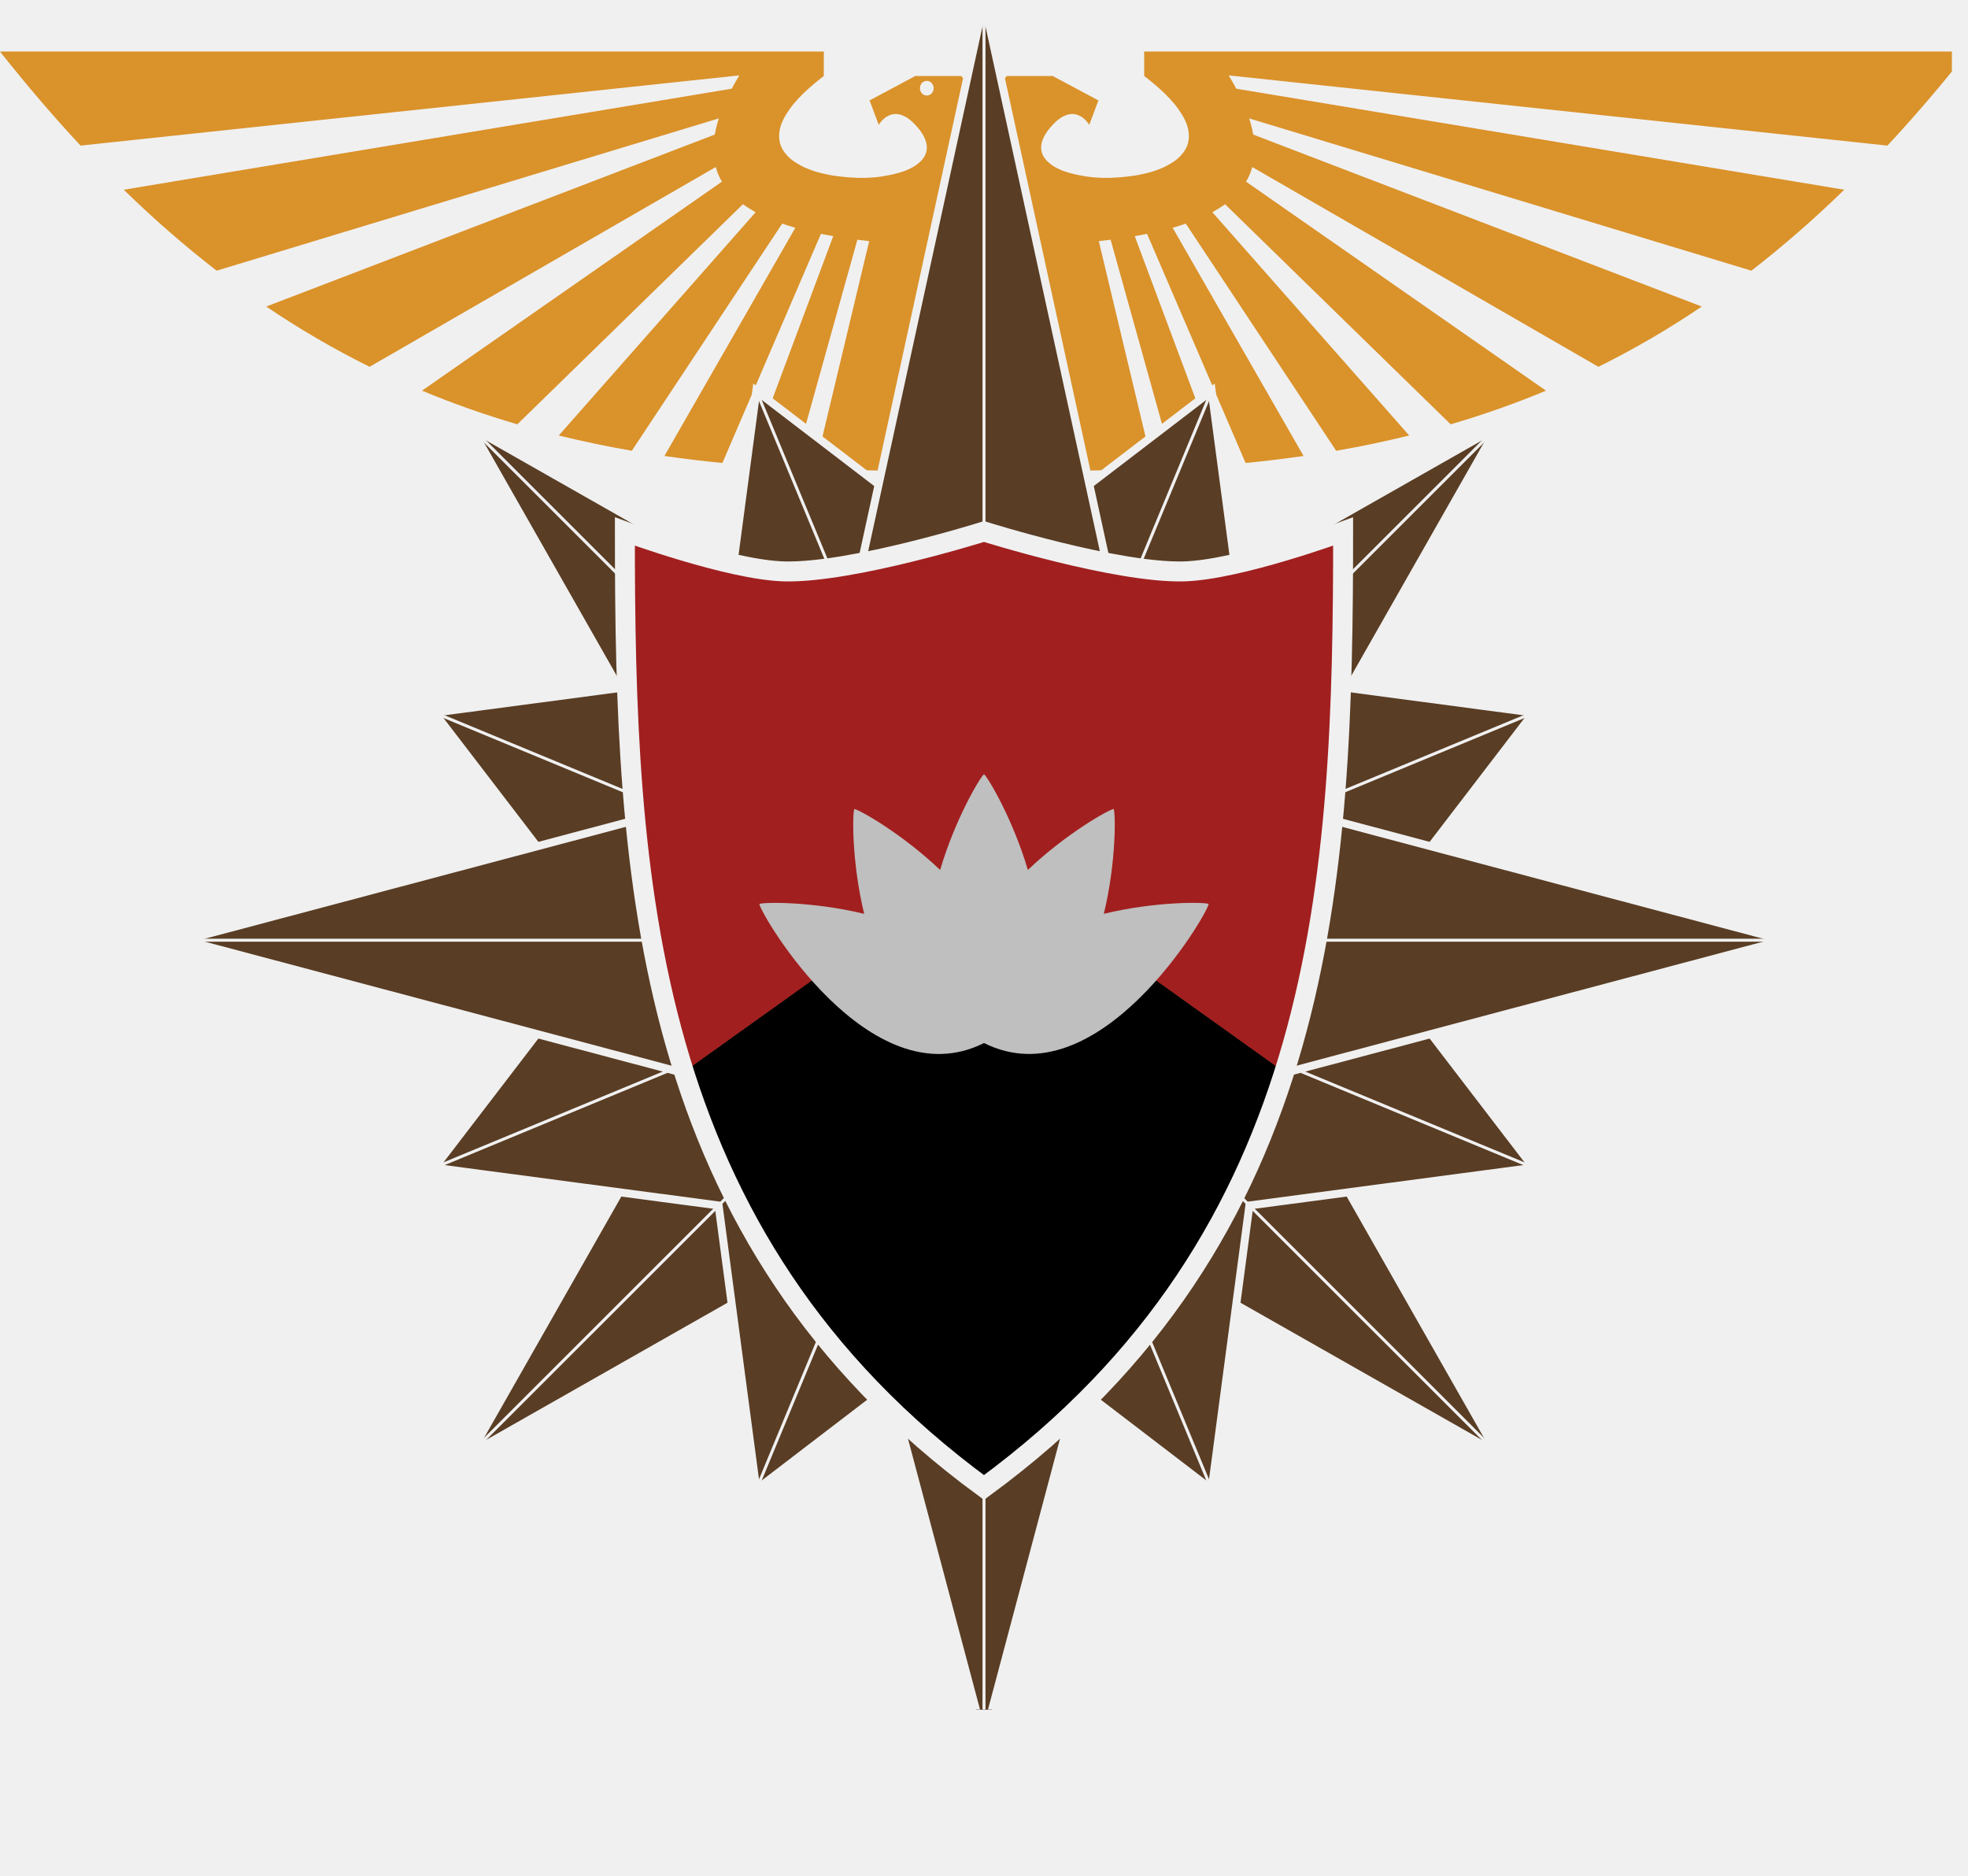
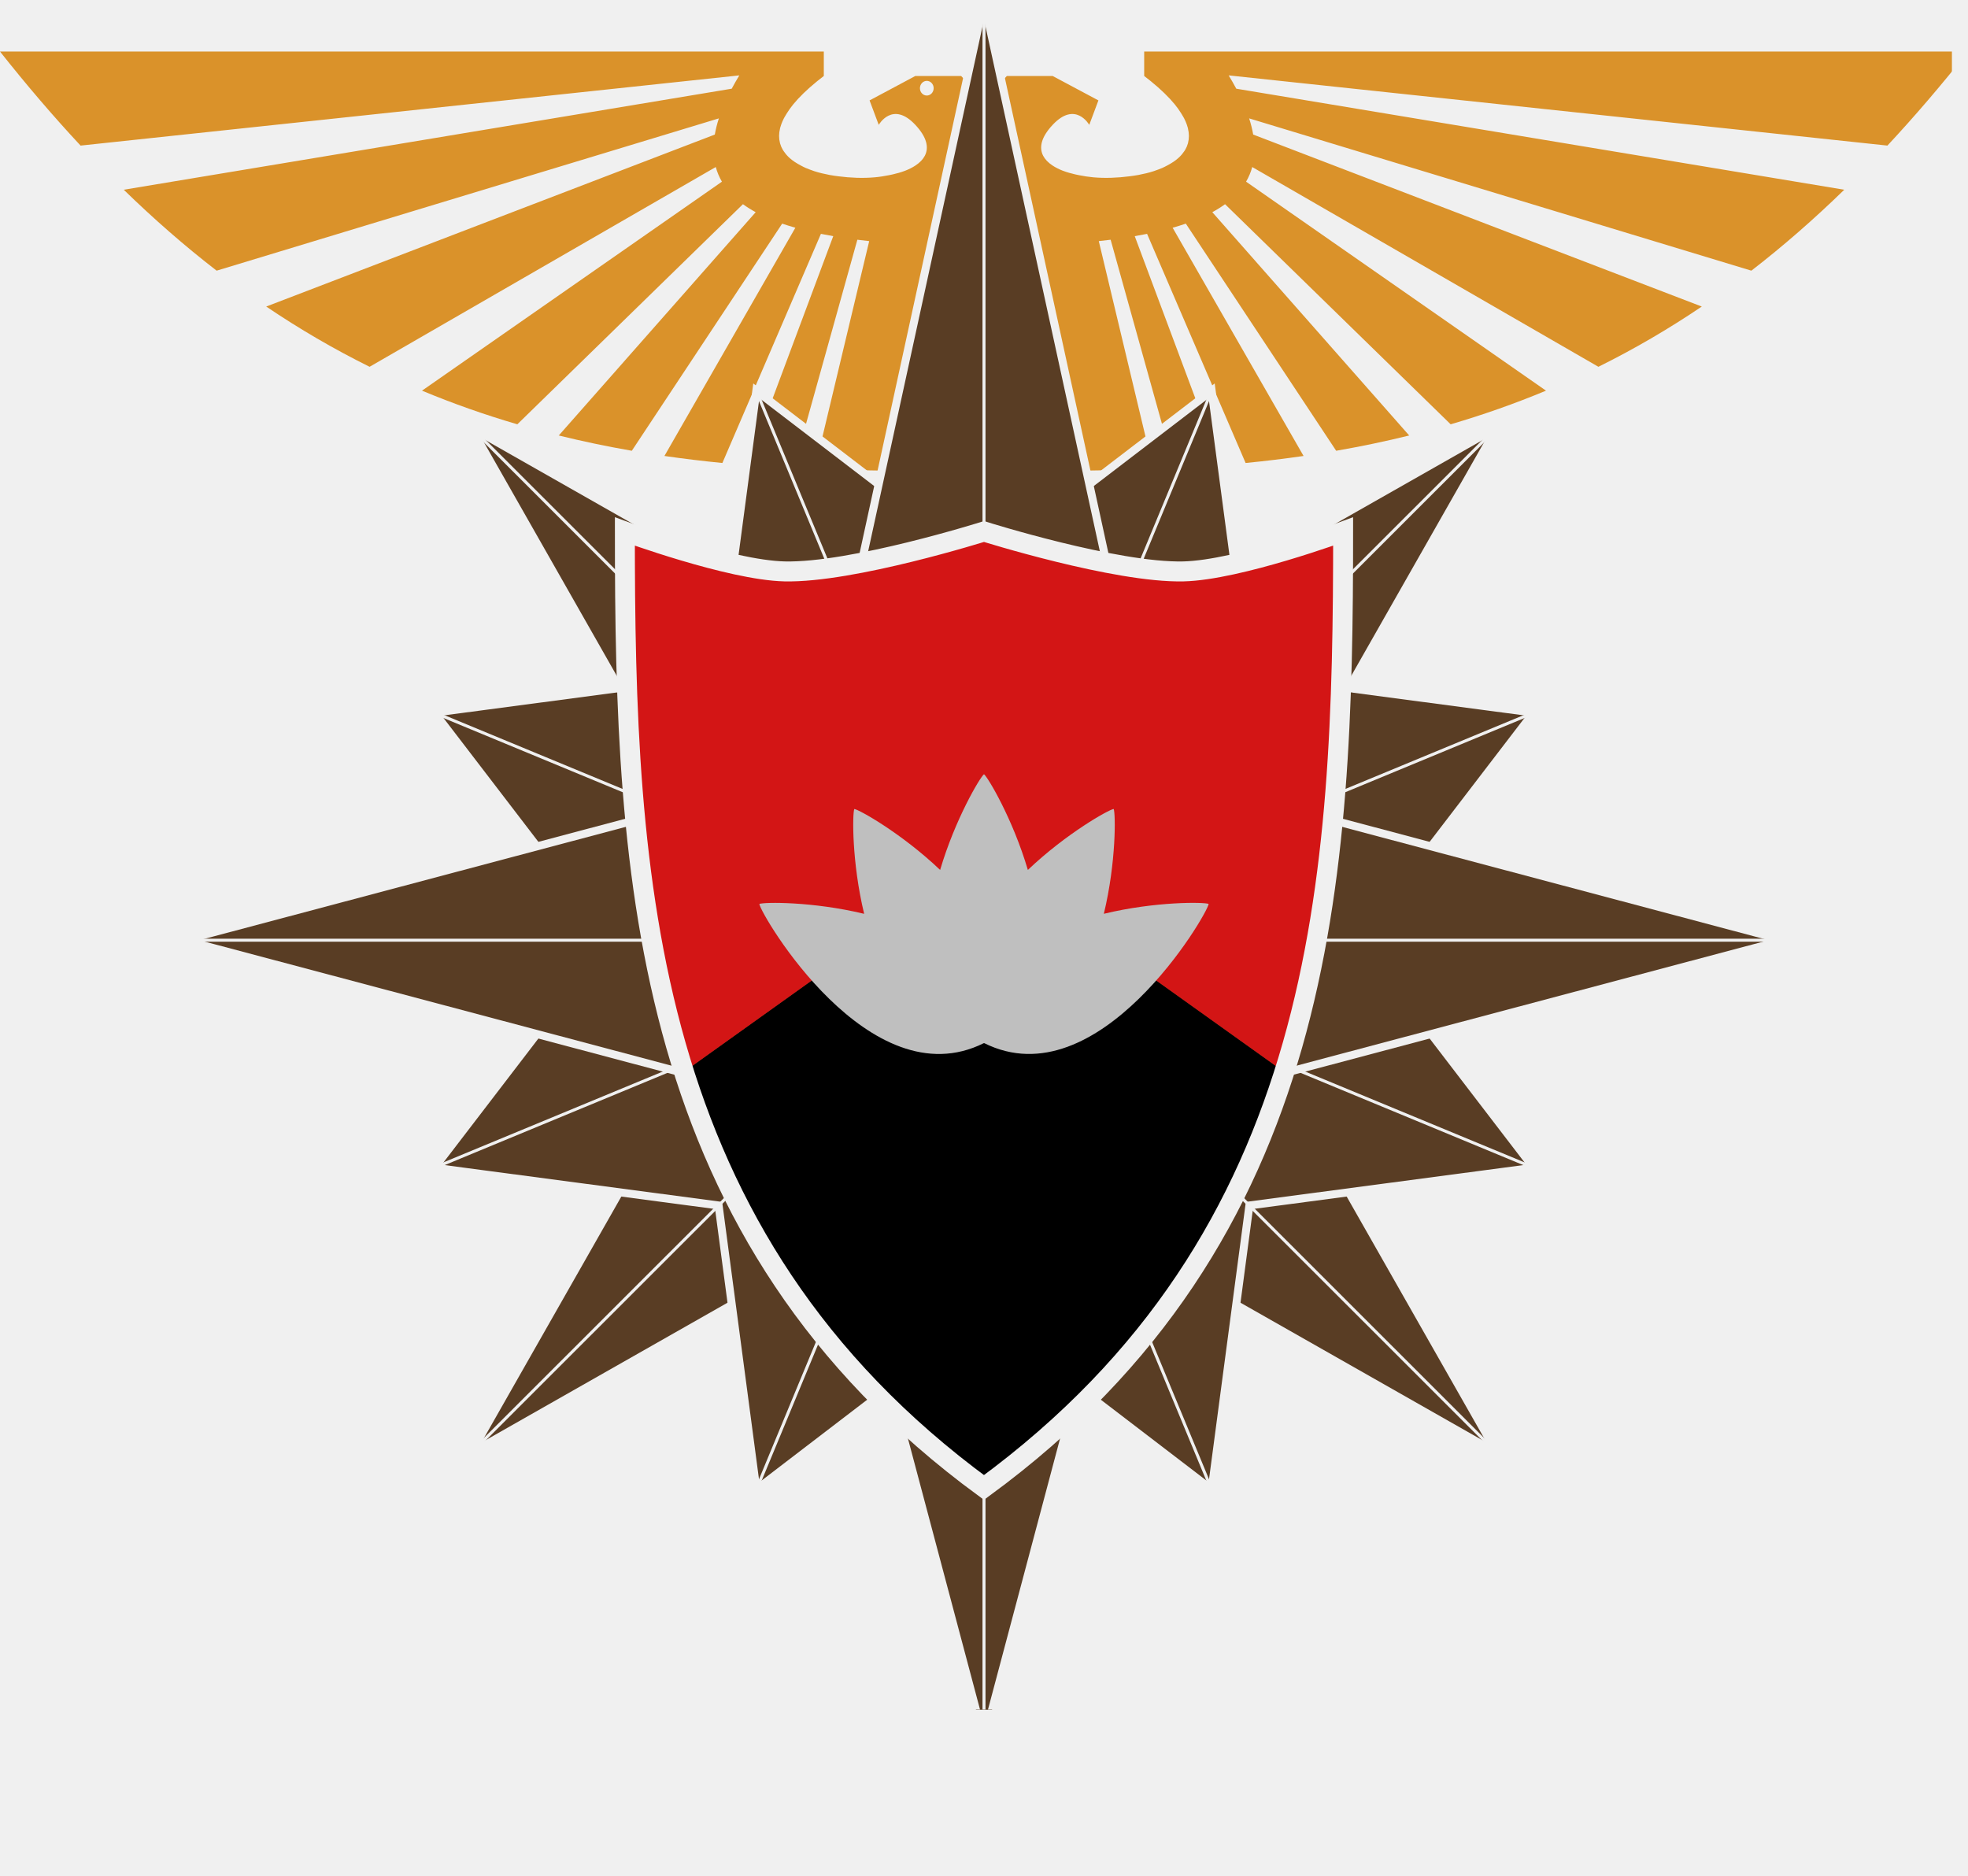
<svg xmlns="http://www.w3.org/2000/svg" width="493.193pt" height="470pt" viewBox="0 0 493.193 470" version="1.1" id="svg1" xml:space="preserve">
  <defs id="defs1">
    <rect x="692.121" y="359.586" width="39.84" height="124.953" id="rect119" />
    <rect x="0" y="909.339" width="608.112" height="156.978" id="rect72" />
    <rect x="283.864" y="783.578" width="263.066" height="100.617" id="rect71" />
    <filter height="1.065" y="-0.032" width="1.183" x="-0.091" id="filter113">
      <feTurbulence baseFrequency="0.05" numOctaves="3" type="fractalNoise" id="feTurbulence111" />
      <feDisplacementMap scale="35" result="result5" xChannelSelector="R" in="SourceGraphic" yChannelSelector="G" id="feDisplacementMap111" />
      <feComposite in="SourceGraphic" operator="in" result="fbSourceGraphic" id="feComposite111" />
      <feColorMatrix result="fbSourceGraphicAlpha" in="fbSourceGraphic" values="0 0 0 -1 0 0 0 0 -1 0 0 0 0 -1 0 0 0 0 1 0" id="feColorMatrix111" />
      <feGaussianBlur result="result6" stdDeviation="8" in="fbSourceGraphic" id="feGaussianBlur111" />
      <feComposite in2="result6" operator="atop" in="fbSourceGraphic" result="result8" id="feComposite112" />
      <feComposite in="result8" in2="fbSourceGraphicAlpha" operator="atop" result="result9" id="feComposite113" />
    </filter>
    <rect x="692.121" y="359.586" width="39.84" height="124.953" id="rect127" />
    <rect x="692.121" y="359.586" width="39.84" height="124.953" id="rect130" />
    <rect x="692.121" y="359.586" width="39.84" height="124.953" id="rect134" />
    <filter id="mask-powermask-path-effect20_inverse" style="color-interpolation-filters:sRGB" height="100" width="100" x="-50" y="-50">
      <feColorMatrix id="mask-powermask-path-effect20_primitive1" values="1" type="saturate" result="fbSourceGraphic" />
      <feColorMatrix id="mask-powermask-path-effect20_primitive2" values="-1 0 0 0 1 0 -1 0 0 1 0 0 -1 0 1 0 0 0 1 0 " in="fbSourceGraphic" />
    </filter>
    <filter id="mask-powermask-path-effect28_inverse" style="color-interpolation-filters:sRGB" height="100" width="100" x="-50" y="-50">
      <feColorMatrix id="mask-powermask-path-effect28_primitive1" values="1" type="saturate" result="fbSourceGraphic" />
      <feColorMatrix id="mask-powermask-path-effect28_primitive2" values="-1 0 0 0 1 0 -1 0 0 1 0 0 -1 0 1 0 0 0 1 0 " in="fbSourceGraphic" />
    </filter>
    <mask maskUnits="userSpaceOnUse" id="mask-powermask-path-effect34">
      <path id="mask-powermask-path-effect34_box" style="fill:#ffffff;fill-opacity:1" d="M 52.352,87.816 H 547.545 V 525.636 H 52.352 Z" />
      <g id="g34" style="stroke-width:1" transform="translate(53.35224,88.60307)">
        <path id="path29" style="display:inline;opacity:1;fill:#ffffff;fill-opacity:1;stroke:#000000;stroke-width:0.855;stroke-linecap:round;stroke-dasharray:none;stroke-opacity:1;paint-order:fill markers stroke" d="M 154.979,-99.317 123.718,-44.337 154.979,10.642 100,-20.619 45.021,10.642 76.282,-44.337 45.021,-99.317 100,-68.055 Z" transform="matrix(2.339611,0,0,2.338437,12.63612,339.2861)" />
        <path id="path30" style="display:inline;opacity:1;fill:#ffffff;fill-opacity:1;stroke:#000000;stroke-width:0.855;stroke-linecap:round;stroke-dasharray:none;stroke-opacity:1;paint-order:fill markers stroke" d="m 128.427,-72.764 30.447,4.04 -18.672,24.386 18.672,24.386 -30.447,4.04 -4.04,30.447 L 100,-4.136 75.614,14.536 71.573,-15.911 41.126,-19.951 59.799,-44.337 41.126,-68.724 l 30.447,-4.04 4.04,-30.447 24.386,18.672 24.386,-18.672 z" transform="matrix(2.339611,0,0,2.338437,12.63612,339.2861)" />
        <path id="path31" style="display:inline;opacity:1;fill:#ffffff;fill-opacity:1;stroke:#000000;stroke-width:0.321;stroke-linecap:butt;stroke-linejoin:miter;stroke-dasharray:none;stroke-opacity:1;paint-order:fill markers stroke" d="M 75.614,14.536 124.386,-103.211 m 34.487,34.487 -117.747,48.772 m 117.747,-1e-6 -117.747,-48.772 m 34.487,-34.487 48.772,117.747" transform="matrix(2.339611,0,0,2.338437,12.63612,339.2861)" />
        <path id="path32" style="display:inline;opacity:1;fill:#ffffff;fill-opacity:1;stroke:#000000;stroke-width:0.855;stroke-linecap:round;stroke-dasharray:none;stroke-opacity:1;paint-order:fill markers stroke" d="m 185.71,-44.337 -67.708,18.002 -18.002,67.708 -18.002,-67.708 -67.708,-18.002 67.708,-18.002 L 100,-145 118.002,-62.339 Z" transform="matrix(2.339611,0,0,2.338437,12.63612,339.2861)" />
        <path id="path33" style="display:inline;opacity:1;fill:#ffffff;fill-opacity:1;stroke:#000000;stroke-width:0.321;stroke-linecap:butt;stroke-linejoin:miter;stroke-dasharray:none;stroke-opacity:1;paint-order:fill markers stroke" d="M 154.979,-99.317 45.021,10.642 M 45.021,-99.317 154.979,10.642 M 100,41.372 100,-145 M 14.29,-44.337 H 185.71" transform="matrix(2.339611,0,0,2.338437,12.63612,339.2861)" />
        <path id="path34" style="display:inline;opacity:1;fill:#ffffff;fill-opacity:1;stroke:#000000;stroke-width:5;stroke-linecap:round;stroke-linejoin:miter;stroke-dasharray:none;stroke-dashoffset:0;stroke-opacity:1;paint-order:fill markers stroke" d="m 299.94,461.359 c -85.875,-62.975 -89.991,-152.697 -89.991,-239.566 0,0 26.26,9.673 40,10 16.992,0.404 50,-10 50,-10 0,0 33.008,10.404 50,10 13.74,-0.327 40,-10 40,-10 0,86.984 -3.868,176.396 -90.009,239.566 z" transform="translate(-53.35224,-88.60307)" />
      </g>
    </mask>
    <filter id="mask-powermask-path-effect34_inverse" style="color-interpolation-filters:sRGB" height="100" width="100" x="-50" y="-50">
      <feColorMatrix id="mask-powermask-path-effect34_primitive1" values="1" type="saturate" result="fbSourceGraphic" />
      <feColorMatrix id="mask-powermask-path-effect34_primitive2" values="-1 0 0 0 1 0 -1 0 0 1 0 0 -1 0 1 0 0 0 1 0 " in="fbSourceGraphic" />
    </filter>
  </defs>
  <g id="layer3" style="display:inline;opacity:1" transform="translate(-53.35224,-88.60307)" mask="url(#mask-powermask-path-effect34)">
    <path id="path5-4" style="display:inline;opacity:1;fill:#da922a;fill-opacity:1;stroke:none;stroke-width:3;stroke-linecap:butt;stroke-linejoin:miter;stroke-dasharray:none;stroke-opacity:1;paint-order:fill markers stroke" d="m 53.352,101.519 c 6.652,8.396 13.367,16.247 20.193,23.568 L 238.629,107.494 c -0.693,1.141 -1.325,2.252 -1.902,3.336 L 84.364,136.149 c 7.578,7.375 15.318,14.13 23.278,20.282 l 125.86,-38.162 c -0.455,1.409 -0.791,2.76 -1.013,4.052 L 120.067,165.421 c 8.353,5.64 16.968,10.665 25.909,15.096 l 86.753,-50.059 c 0.355,1.304 0.871,2.527 1.541,3.673 l -75.162,52.368 c 7.704,3.211 15.655,6.018 23.89,8.432 l 56.541,-55.158 c 0.976,0.711 2.042,1.378 3.191,2.003 L 193.387,197.733 c 5.95,1.467 12.046,2.741 18.303,3.829 L 249.37,144.642 c 1.06,0.364 2.162,0.707 3.303,1.03 l -32.811,57.193 c 4.748,0.688 9.587,1.275 14.523,1.76 h 9.4e-4 L 259.079,147.206 c 1.008,0.203 2.039,0.393 3.091,0.574 l -21.448,57.409 c 3.786,0.302 7.628,0.545 11.529,0.734 l 15.961,-57.245 c 0.975,0.124 1.964,0.239 2.967,0.348 l -13.651,57.118 c 14.145,0.478 42.42,0.723 42.42,0.723 0,0 28.275,-0.245 42.42,-0.723 l -13.651,-57.118 c 1.003,-0.109 1.992,-0.224 2.967,-0.348 l 15.961,57.245 c 3.901,-0.189 7.743,-0.432 11.529,-0.734 l -21.448,-57.409 c 1.052,-0.181 2.083,-0.371 3.091,-0.574 l 24.693,57.419 h 9.4e-4 c 4.936,-0.485 9.775,-1.072 14.523,-1.76 L 347.223,145.672 c 1.141,-0.323 2.243,-0.666 3.303,-1.03 l 37.68,56.921 c 6.257,-1.088 12.354,-2.362 18.303,-3.829 l -49.342,-55.957 c 1.148,-0.625 2.214,-1.291 3.191,-2.003 l 56.541,55.158 c 8.235,-2.414 16.185,-5.221 23.89,-8.432 L 365.628,134.132 c 0.669,-1.146 1.186,-2.369 1.541,-3.673 l 86.753,50.059 c 8.941,-4.431 17.556,-9.456 25.909,-15.096 L 367.409,122.321 c -0.222,-1.292 -0.558,-2.643 -1.013,-4.052 l 125.86,38.162 c 7.96,-6.152 15.7,-12.907 23.278,-20.282 L 363.17,110.83 c -0.577,-1.083 -1.209,-2.194 -1.902,-3.336 l 165.084,17.592 c 6.826,-7.321 13.542,-15.172 20.193,-23.568 h -189.249 -14.819 -2.386 v 6.124 c 0.586,0.447 1.147,0.889 1.682,1.324 2.562,2.084 4.542,4.027 6.017,5.832 0.627,0.767 1.131,1.502 1.581,2.22 0.195,0.311 0.387,0.62 0.551,0.922 0.064,0.119 0.135,0.24 0.195,0.357 0.239,0.471 0.444,0.932 0.608,1.38 0.114,0.311 0.213,0.618 0.292,0.919 0.016,0.06 0.026,0.12 0.04,0.179 0.319,1.315 0.311,2.522 0.027,3.623 -0.014,0.054 -0.025,0.11 -0.04,0.163 -0.073,0.257 -0.163,0.51 -0.265,0.755 -0.02,0.048 -0.043,0.094 -0.064,0.142 -0.09,0.201 -0.19,0.397 -0.299,0.59 -0.035,0.062 -0.069,0.125 -0.106,0.187 -0.053,0.088 -0.116,0.171 -0.173,0.257 -0.161,0.244 -0.336,0.482 -0.528,0.712 -0.07,0.084 -0.14,0.169 -0.213,0.251 -0.235,0.262 -0.486,0.517 -0.758,0.761 -0.783,0.703 -1.741,1.311 -2.786,1.863 -0.395,0.208 -0.788,0.418 -1.213,0.605 -0.324,0.142 -0.668,0.268 -1.008,0.398 -0.374,0.143 -0.752,0.282 -1.144,0.411 -1.22,0.4 -2.536,0.703 -3.881,0.96 -0.72,0.137 -1.458,0.233 -2.199,0.33 -3.013,0.393 -6.138,0.518 -9.083,0.253 -1.22,-0.11 -2.381,-0.302 -3.508,-0.522 -0.309,-0.06 -0.616,-0.122 -0.916,-0.19 -1.102,-0.253 -2.16,-0.543 -3.105,-0.906 -0.021,-0.007 -0.045,-0.014 -0.066,-0.022 v 0.002 c -0.979,-0.381 -1.858,-0.822 -2.611,-1.321 -0.243,-0.161 -0.471,-0.331 -0.687,-0.504 -0.057,-0.046 -0.109,-0.095 -0.165,-0.142 -0.15,-0.127 -0.293,-0.257 -0.428,-0.391 -0.066,-0.065 -0.13,-0.131 -0.192,-0.197 -0.117,-0.126 -0.225,-0.255 -0.328,-0.386 -0.052,-0.067 -0.107,-0.133 -0.156,-0.201 -0.128,-0.179 -0.244,-0.362 -0.346,-0.551 -0.01,-0.018 -0.024,-0.035 -0.034,-0.054 -1.068,-2.044 -0.552,-4.639 2.369,-7.759 5.735,-6.125 9.175,0 9.175,0 l 2.295,-6.126 -11.47,-6.124 h -11.47 l -5.734,6.124 -5.734,-6.124 h -11.47 l -11.47,6.124 2.295,6.126 c 0,0 3.44,-6.125 9.175,0 2.921,3.12 3.437,5.715 2.369,7.759 -0.009,0.018 -0.023,0.035 -0.034,0.054 -0.102,0.189 -0.218,0.372 -0.346,0.551 -0.049,0.068 -0.104,0.134 -0.156,0.201 -0.103,0.131 -0.211,0.26 -0.328,0.386 -0.062,0.067 -0.126,0.132 -0.192,0.197 -0.135,0.134 -0.278,0.264 -0.428,0.391 -0.055,0.047 -0.107,0.096 -0.165,0.142 -0.216,0.173 -0.444,0.343 -0.687,0.504 -0.753,0.499 -1.632,0.94 -2.611,1.321 v -0.001 c -0.02,0.007 -0.045,0.014 -0.065,0.022 -0.945,0.364 -2.003,0.653 -3.105,0.906 -0.299,0.069 -0.607,0.13 -0.916,0.19 -1.127,0.22 -2.288,0.412 -3.508,0.522 -2.944,0.265 -6.07,0.14 -9.083,-0.253 -0.741,-0.097 -1.479,-0.193 -2.199,-0.33 -1.345,-0.257 -2.661,-0.56 -3.881,-0.96 -0.392,-0.128 -0.77,-0.268 -1.144,-0.411 -0.34,-0.13 -0.684,-0.256 -1.008,-0.398 -0.425,-0.187 -0.818,-0.396 -1.213,-0.605 -1.045,-0.552 -2.003,-1.16 -2.786,-1.863 -0.272,-0.244 -0.523,-0.498 -0.758,-0.761 -0.074,-0.083 -0.143,-0.167 -0.213,-0.251 -0.191,-0.231 -0.366,-0.468 -0.528,-0.712 -0.057,-0.086 -0.12,-0.169 -0.173,-0.257 -0.037,-0.061 -0.071,-0.124 -0.106,-0.187 -0.109,-0.193 -0.209,-0.389 -0.299,-0.59 -0.021,-0.047 -0.044,-0.094 -0.064,-0.142 -0.103,-0.245 -0.192,-0.498 -0.265,-0.755 -0.015,-0.054 -0.026,-0.109 -0.04,-0.163 -0.284,-1.101 -0.293,-2.308 0.027,-3.623 0.015,-0.06 0.024,-0.119 0.04,-0.179 0.079,-0.3 0.178,-0.607 0.292,-0.919 0.164,-0.448 0.369,-0.908 0.608,-1.38 0.059,-0.117 0.131,-0.238 0.195,-0.357 0.164,-0.302 0.356,-0.611 0.551,-0.922 0.45,-0.717 0.954,-1.453 1.581,-2.22 1.475,-1.805 3.454,-3.748 6.017,-5.832 0.535,-0.435 1.095,-0.877 1.682,-1.324 v -6.126 h -2.386 -14.819 z m 232.26,7.35 a 1.72,1.837 0 0 1 1.72,1.837 1.72,1.837 0 0 1 -1.72,1.837 1.72,1.837 0 0 1 -1.72,-1.837 1.72,1.837 0 0 1 1.72,-1.837 z" />
    <g id="g29-2" style="display:inline;opacity:1;fill:#593d24;fill-opacity:1;stroke:none;stroke-width:0.321;stroke-dasharray:none;stroke-opacity:1;paint-order:fill markers stroke" transform="matrix(2.339611,0,0,2.338437,65.98836,427.8892)">
      <path id="path20-2" style="fill:#593d24;fill-opacity:1;stroke:none;stroke-width:0.855;stroke-linecap:round;stroke-dasharray:none;stroke-opacity:1;paint-order:fill markers stroke" d="M 154.979,-99.317 123.718,-44.337 154.979,10.642 100,-20.619 45.021,10.642 76.282,-44.337 45.021,-99.317 100,-68.055 Z" />
      <path id="path21-1" style="fill:#593d24;fill-opacity:1;stroke:none;stroke-width:0.855;stroke-linecap:round;stroke-dasharray:none;stroke-opacity:1;paint-order:fill markers stroke" d="m 128.427,-72.764 30.447,4.04 -18.672,24.386 18.672,24.386 -30.447,4.04 -4.04,30.447 L 100,-4.136 75.614,14.536 71.573,-15.911 41.126,-19.951 59.799,-44.337 41.126,-68.724 l 30.447,-4.04 4.04,-30.447 24.386,18.672 24.386,-18.672 z" />
      <path id="path29-6" style="fill:#593d24;fill-opacity:1;stroke:none;stroke-width:0.321;stroke-linecap:butt;stroke-linejoin:miter;stroke-dasharray:none;stroke-opacity:1;paint-order:fill markers stroke" d="M 75.614,14.536 124.386,-103.211 m 34.487,34.487 -117.747,48.772 m 117.747,-1e-6 -117.747,-48.772 m 34.487,-34.487 48.772,117.747" />
      <path id="path19-8" style="display:inline;fill:#593d24;fill-opacity:1;stroke:none;stroke-width:0.855;stroke-linecap:round;stroke-dasharray:none;stroke-opacity:1;paint-order:fill markers stroke" d="m 185.71,-44.337 -67.708,18.002 -18.002,67.708 -18.002,-67.708 -67.708,-18.002 67.708,-18.002 L 100,-145 118.002,-62.339 Z" />
      <path id="path25-5" style="fill:#593d24;fill-opacity:1;stroke:none;stroke-width:0.321;stroke-linecap:butt;stroke-linejoin:miter;stroke-dasharray:none;stroke-opacity:1;paint-order:fill markers stroke" d="M 154.979,-99.317 45.021,10.642 M 45.021,-99.317 154.979,10.642 M 100,41.372 100,-145 M 14.29,-44.337 H 185.71" />
    </g>
    <g id="g6" style="display:inline;opacity:1;stroke:none;stroke-opacity:1;paint-order:fill markers stroke">
      <path id="path13-5" style="display:inline;fill:#000000;fill-opacity:1;stroke:none;stroke-width:3.6;stroke-linecap:round;stroke-linejoin:miter;stroke-dasharray:none;stroke-dashoffset:0;stroke-opacity:1;paint-order:fill markers stroke" d="m 299.949,303.465 -75.198,53.736 c 12.253,38.614 34.578,74.377 75.189,104.158 40.706,-29.851 63.041,-65.563 75.277,-104.108 v -0.001 z" />
-       <path id="path9-2" style="display:inline;fill:#a21f1f;fill-opacity:1;stroke:none;stroke-width:3.6;stroke-linecap:round;stroke-linejoin:miter;stroke-dasharray:none;stroke-dashoffset:0;stroke-opacity:1;paint-order:fill markers stroke" d="m 209.949,221.793 c 0,45.743 1.183,92.405 14.802,135.408 l 75.198,-53.736 75.268,53.785 c 13.657,-43.023 14.732,-89.578 14.732,-135.457 0,0 -26.259,9.674 -39.999,10 -16.992,0.404 -50.001,-10 -50.001,-10 0,0 -33.008,10.405 -50,10 -13.74,-0.327 -40,-10 -40,-10 z" />
+       <path id="path9-2" style="display:inline;fill:#d31515;fill-opacity:1;stroke:none;stroke-width:3.6;stroke-linecap:round;stroke-linejoin:miter;stroke-dasharray:none;stroke-dashoffset:0;stroke-opacity:1;paint-order:fill markers stroke" d="m 209.949,221.793 c 0,45.743 1.183,92.405 14.802,135.408 l 75.198,-53.736 75.268,53.785 c 13.657,-43.023 14.732,-89.578 14.732,-135.457 0,0 -26.259,9.674 -39.999,10 -16.992,0.404 -50.001,-10 -50.001,-10 0,0 -33.008,10.405 -50,10 -13.74,-0.327 -40,-10 -40,-10 z" />
      <path id="path73-7" style="display:inline;fill:#bfbfbf;fill-opacity:1;stroke:none;stroke-width:3.6;stroke-linecap:butt;stroke-linejoin:miter;stroke-dasharray:none;stroke-opacity:1;paint-order:fill markers stroke" d="m 299.947,282.617 c -0.976,0.738 -7.223,11.207 -10.992,23.987 -9.654,-9.182 -20.299,-15.124 -21.513,-15.275 -0.476,1.127 -0.653,13.318 2.473,26.271 -12.952,-3.125 -25.141,-2.949 -26.268,-2.473 0.326,2.619 27.624,49.165 56.256,34.878 0.015,0.008 0.03,0.017 0.045,0.025 0.017,-0.01 0.034,-0.02 0.051,-0.029 28.631,14.281 55.925,-32.262 56.251,-34.881 -1.127,-0.476 -13.317,-0.653 -26.269,2.473 3.125,-12.952 2.947,-25.141 2.471,-26.268 -1.214,0.151 -11.858,6.094 -21.513,15.277 -3.77,-12.779 -10.018,-23.246 -10.994,-23.984 z" />
    </g>
  </g>
</svg>
